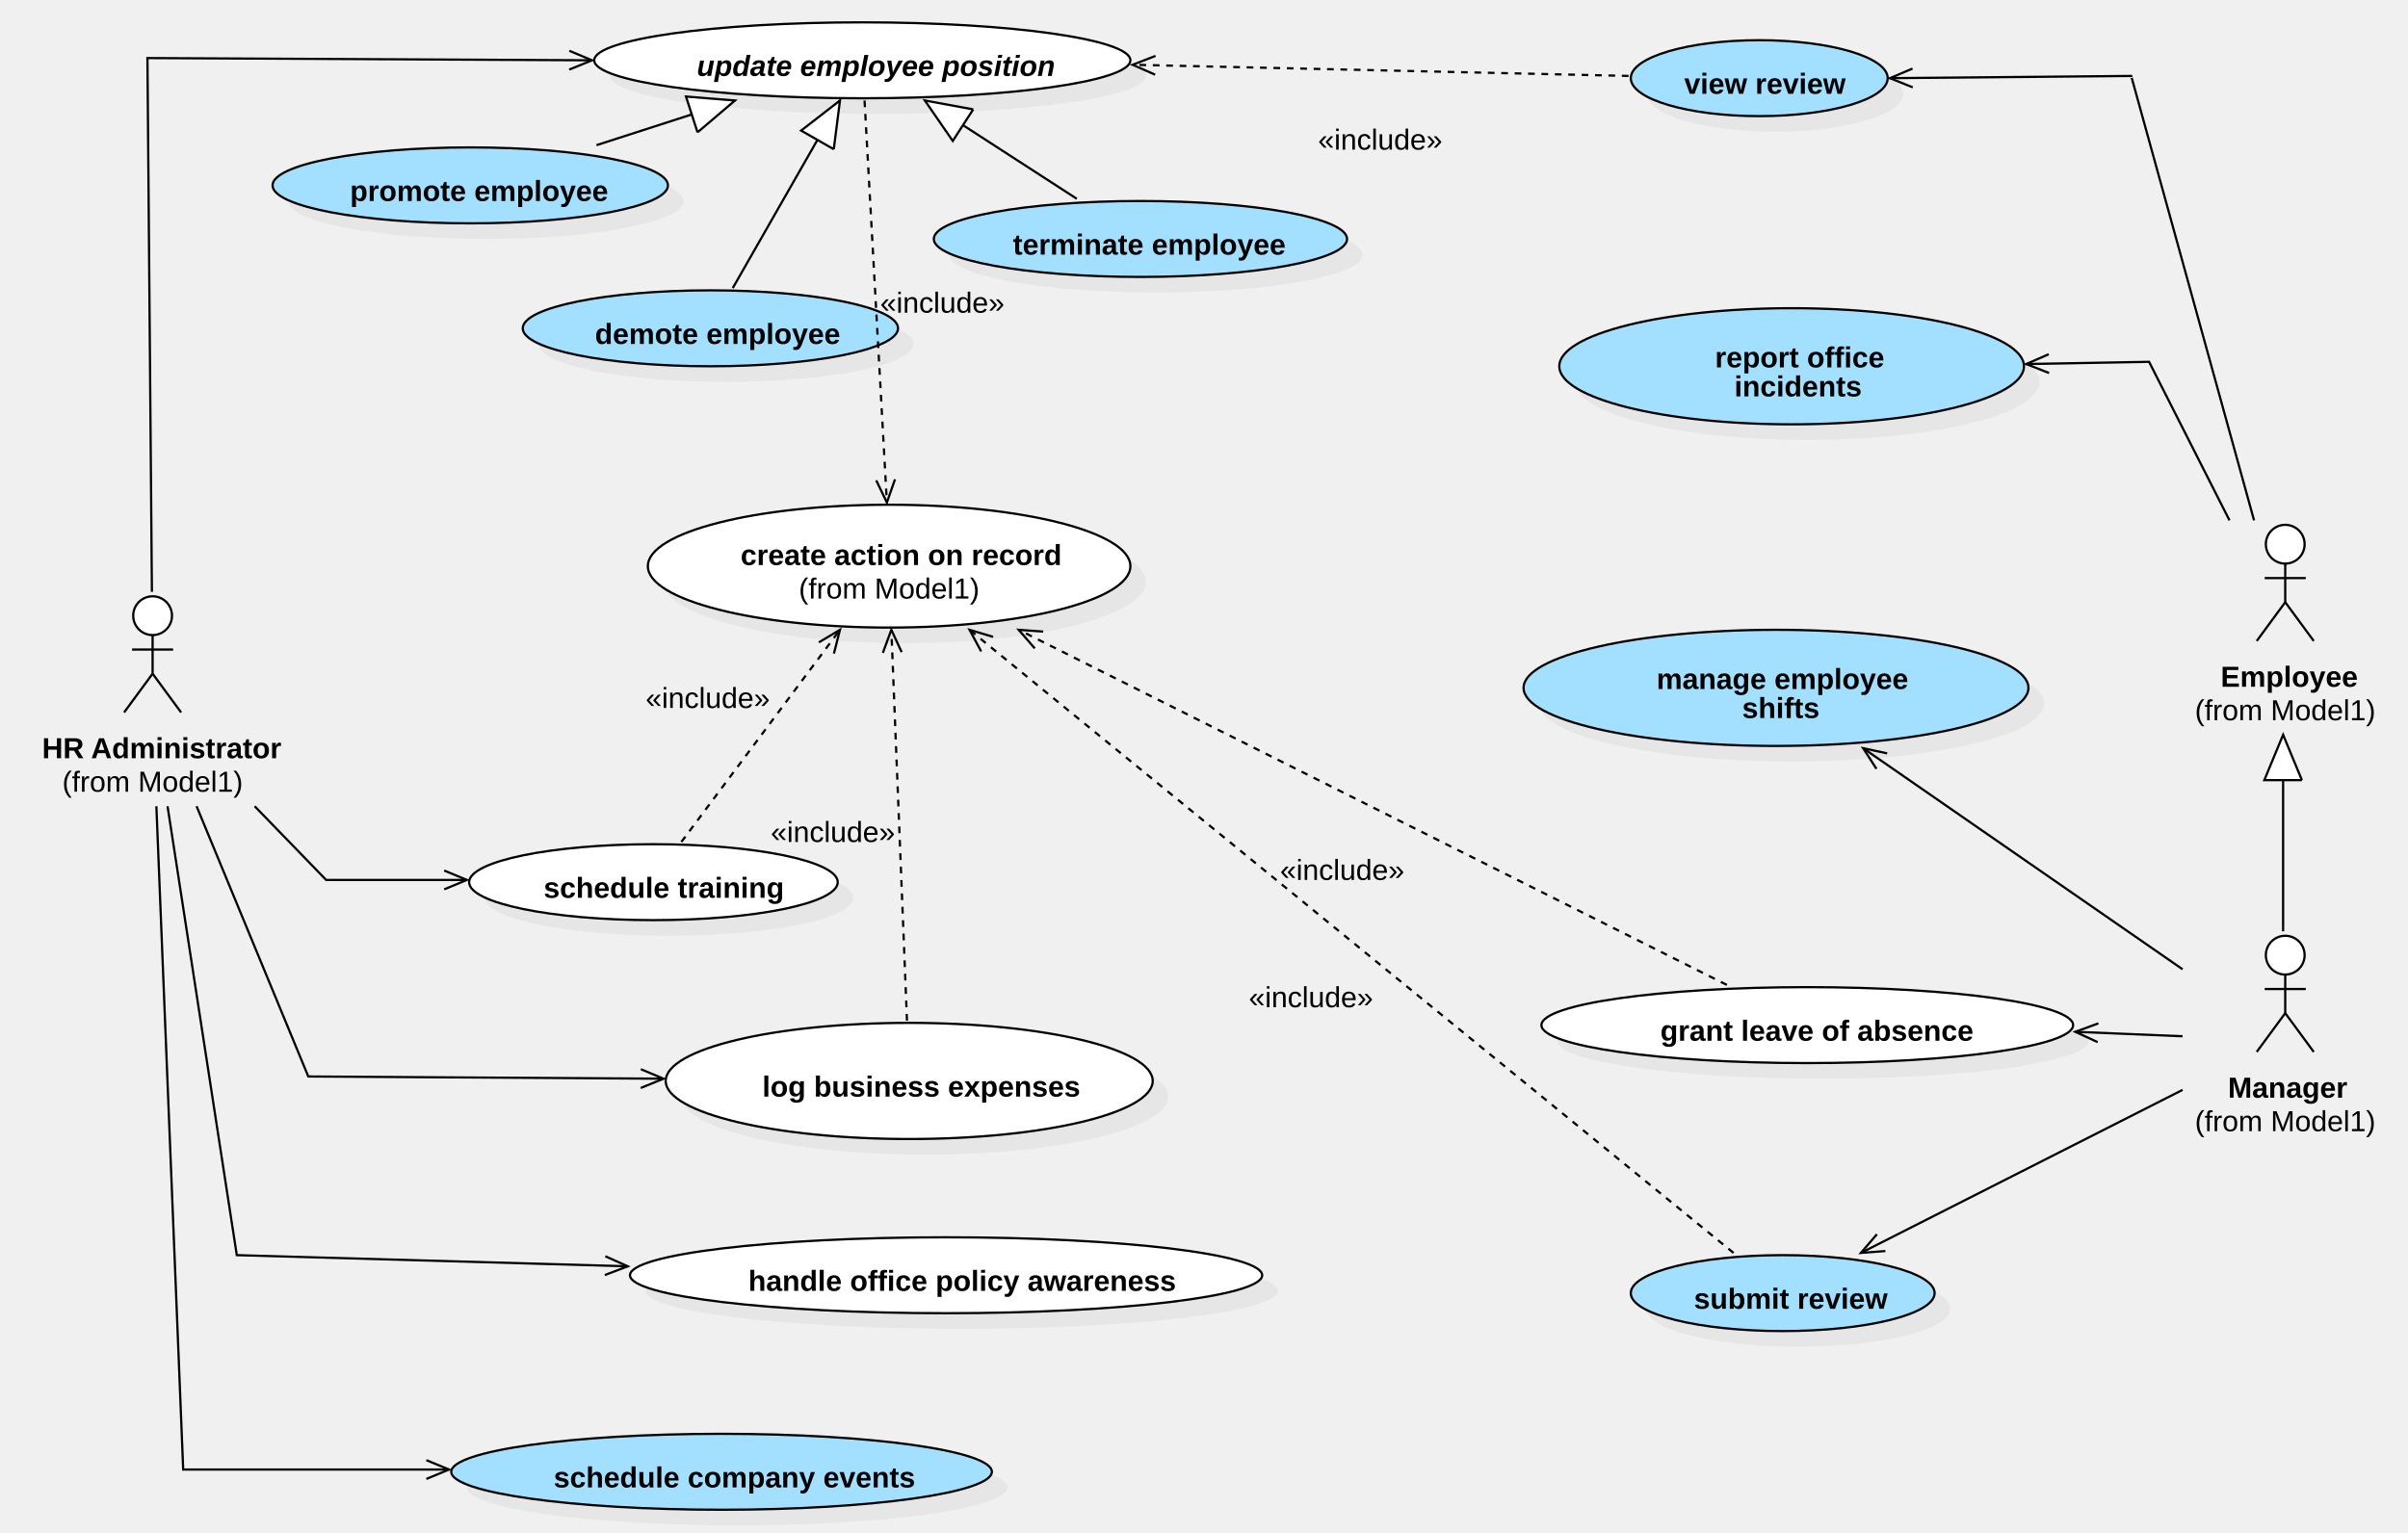
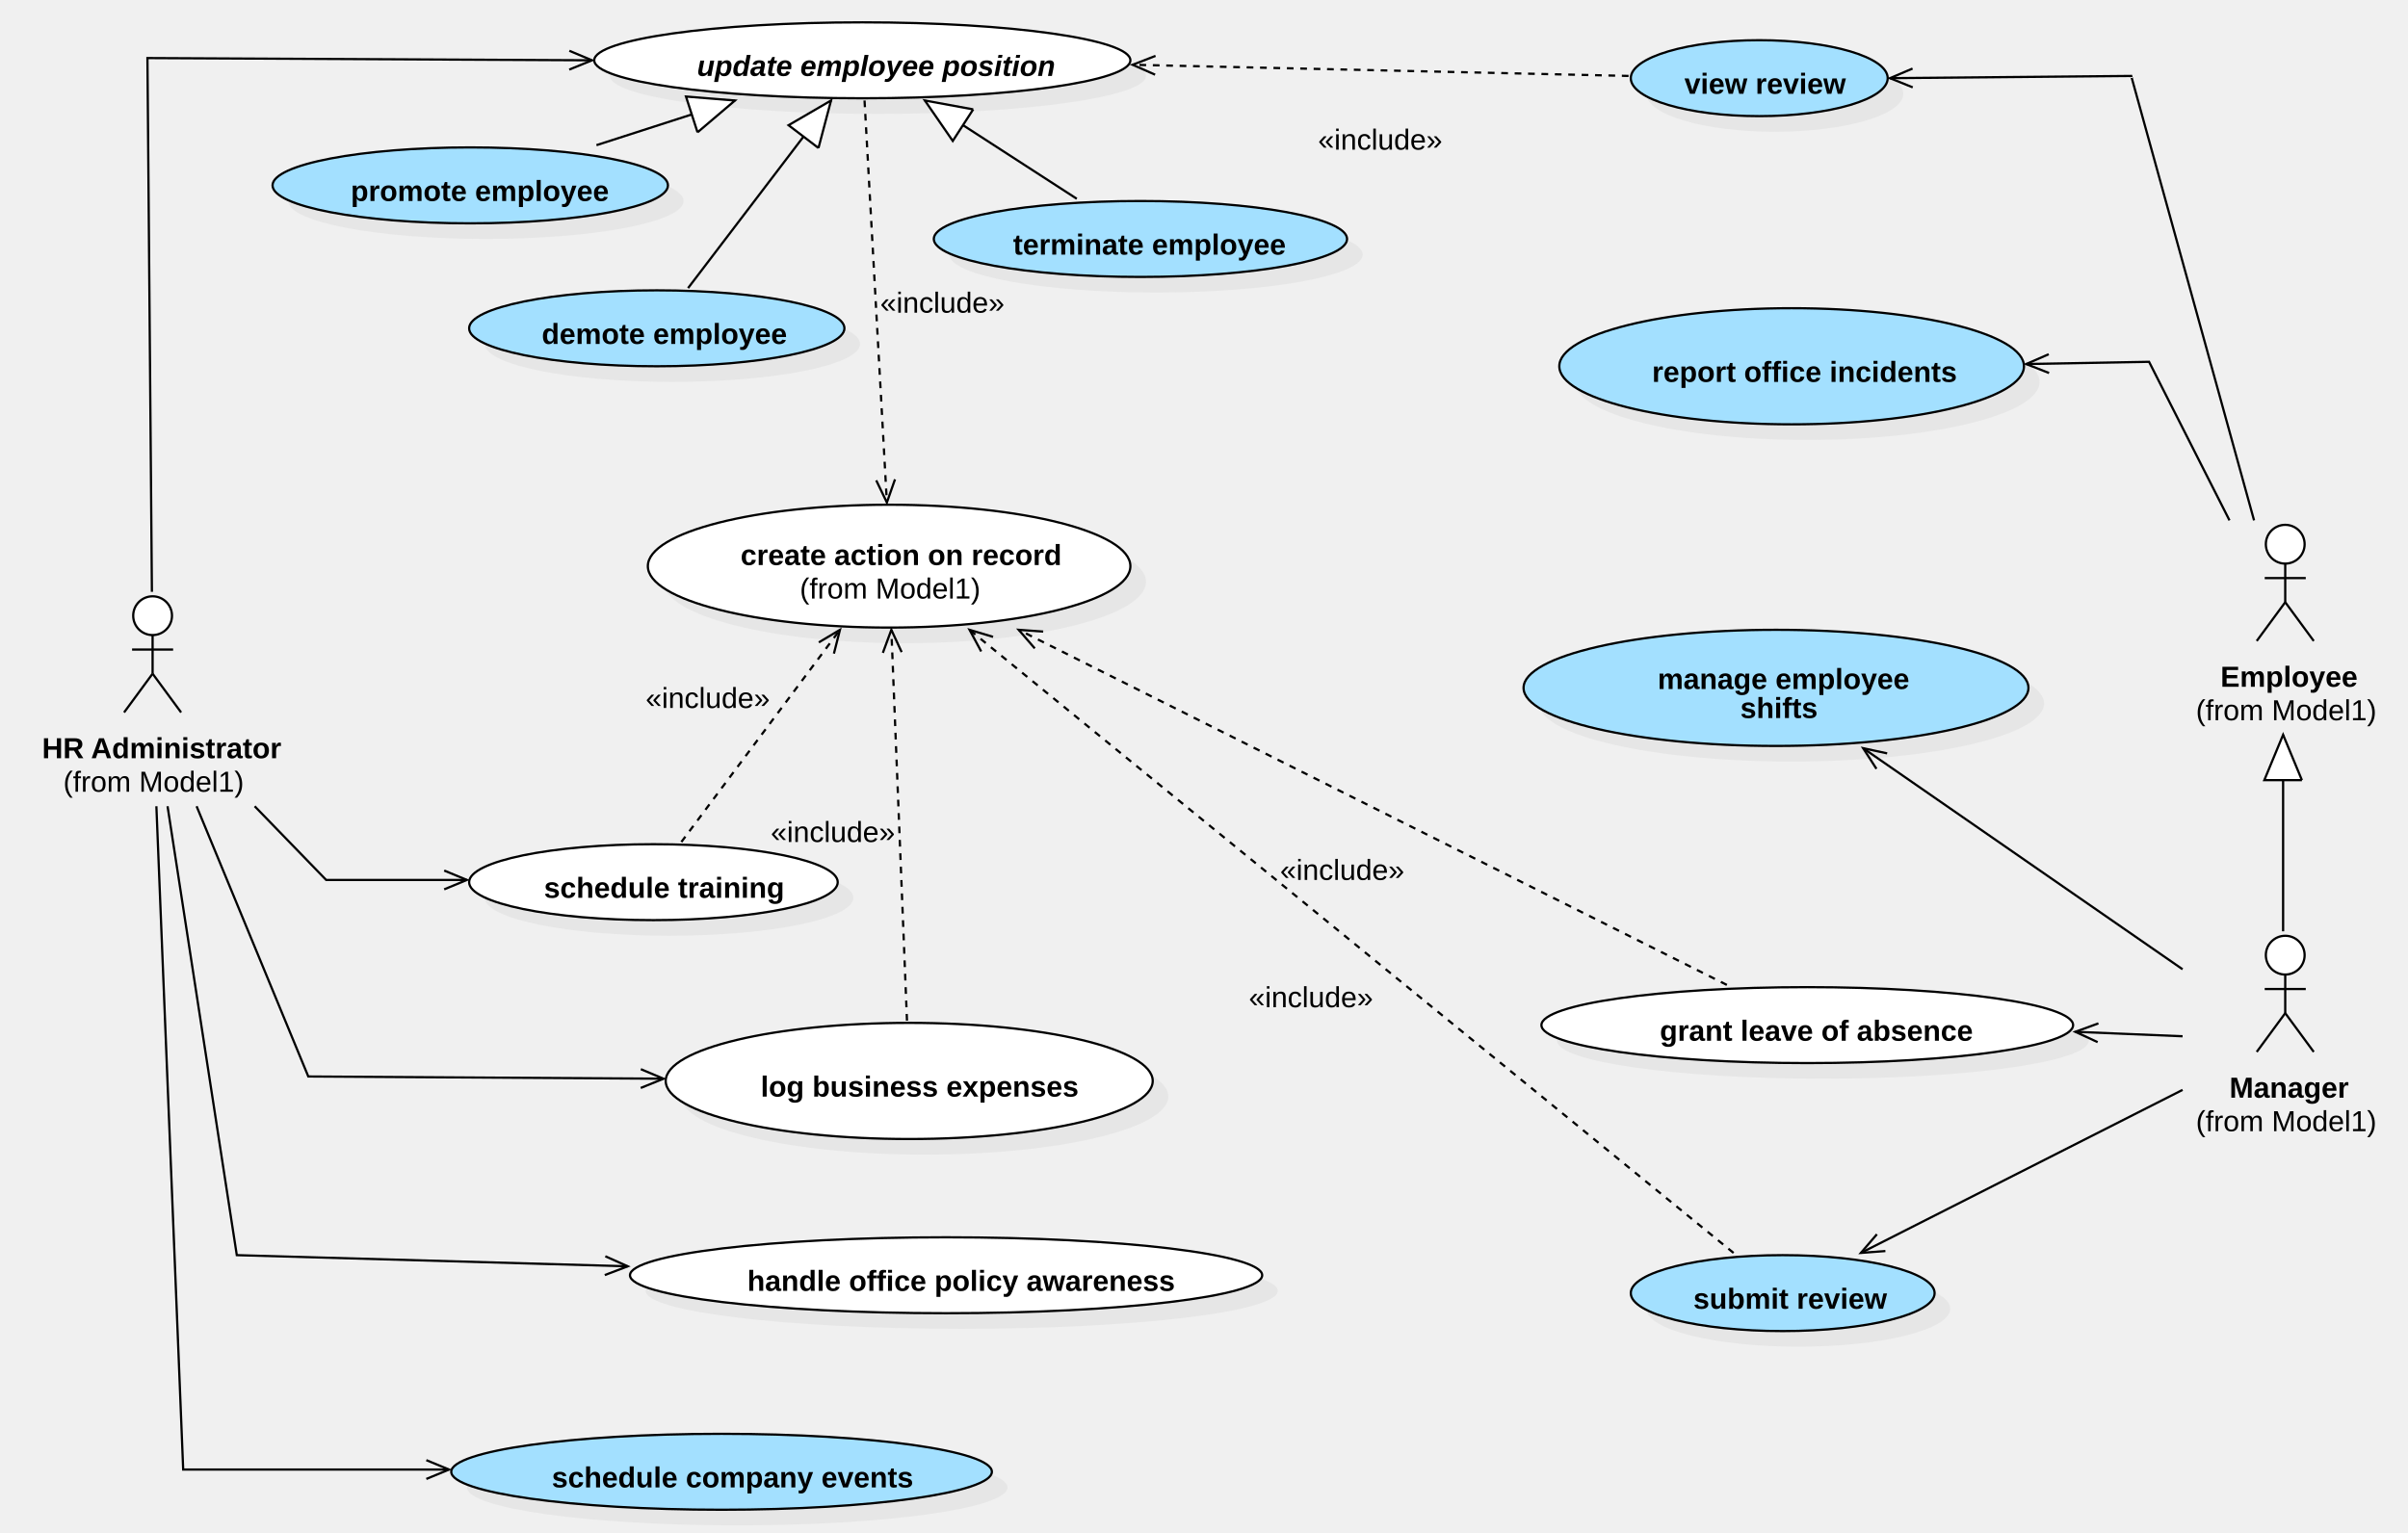
<svg xmlns="http://www.w3.org/2000/svg" version="1.1" width="1077.907" height="686">
  <defs />
  <g>
    <g transform="translate(-70,-54) scale(1,1)">
      <path fill="#ffffff" stroke="none" d="M 129.63 329.68 C 129.63 324.886 133.516 321 138.309 321 C 143.103 321 146.988 324.886 146.988 329.68 C 146.988 334.474 143.103 338.36 138.309 338.36 C 133.516 338.36 129.63 334.474 129.63 329.68 Z" />
    </g>
    <g transform="translate(-70,-54) scale(1,1)">
      <path fill="none" stroke="#000000" d="M 129.63 329.68 C 129.63 324.886 133.516 321 138.309 321 C 143.103 321 146.988 324.886 146.988 329.68 C 146.988 334.474 143.103 338.36 138.309 338.36 C 133.516 338.36 129.63 334.474 129.63 329.68 Z" stroke-miterlimit="10" />
    </g>
    <g transform="translate(-70,-54) scale(1,1)">
      <path fill="none" stroke="#000000" d="M 138.309 338.36 L 138.309 355.64" stroke-miterlimit="10" />
    </g>
    <g transform="translate(-70,-54) scale(1,1)">
      <path fill="none" stroke="#000000" d="M 129.119 344.84 L 147.499 344.84" stroke-miterlimit="10" />
    </g>
    <g transform="translate(-70,-54) scale(1,1)">
      <path fill="none" stroke="#000000" d="M 138.309 355.64 L 125.545 373" stroke-miterlimit="10" />
    </g>
    <g transform="translate(-70,-54) scale(1,1)">
      <path fill="none" stroke="#000000" d="M 138.309 355.64 L 151.073 373" stroke-miterlimit="10" />
    </g>
    <g transform="translate(-70,-54) scale(1,1)">
      <g>
        <path fill="none" stroke="none" />
-         <text fill="#000000" stroke="none" font-family="Arial" font-size="13px" font-style="normal" font-weight="bold" text-decoration="none" x="88.826" y="393.5">HR Administrator</text>
-       </g>
-     </g>
-     <g transform="translate(-70,-54) scale(1,1)">
-       <g>
-         <path fill="none" stroke="none" />
-         <text fill="#000000" stroke="none" font-family="Arial" font-size="13px" font-style="normal" font-weight="normal" text-decoration="none" x="97.855" y="408.5">(from Model1)</text>
+         <text fill="#000000" stroke="none" font-family="Arial" font-size="13px" font-style="normal" font-weight="bold" text-decoration="none" x="88.809" y="393.5">HR Administrator</text>
+       </g>
+     </g>
+     <g transform="translate(-70,-54) scale(1,1)">
+       <g>
+         <path fill="none" stroke="none" />
+         <text fill="#000000" stroke="none" font-family="Arial" font-size="13px" font-style="normal" font-weight="normal" text-decoration="none" x="98.309" y="408.5">(from Model1)</text>
      </g>
    </g>
    <g transform="translate(-70,-54) scale(1,1)">
      <path fill="#C0C0C0" stroke="none" d="M 199 144 C 199 134.611 238.623 127 287.5 127 C 336.377 127 376 134.611 376 144 C 376 153.389 336.377 161 287.5 161 C 238.623 161 199 153.389 199 144 Z" opacity="0.2" />
    </g>
    <g transform="translate(-70,-54) scale(1,1)">
      <path fill="#a3e0ff" stroke="none" d="M 192 137 C 192 127.611 231.623 120 280.5 120 C 329.377 120 369 127.611 369 137 C 369 146.389 329.377 154 280.5 154 C 231.623 154 192 146.389 192 137 Z" />
    </g>
    <g transform="translate(-70,-54) scale(1,1)">
      <path fill="none" stroke="#000000" d="M 192 137 C 192 127.611 231.623 120 280.5 120 C 329.377 120 369 127.611 369 137 C 369 146.389 329.377 154 280.5 154 C 231.623 154 192 146.389 192 137 Z" stroke-miterlimit="10" />
    </g>
    <g transform="translate(-70,-54) scale(1,1)">
      <g>
        <path fill="none" stroke="none" />
-         <text fill="#000000" stroke="none" font-family="Arial" font-size="13px" font-style="normal" font-weight="bold" text-decoration="none" x="226.666" y="144">promote employee</text>
+         <text fill="#000000" stroke="none" font-family="Arial" font-size="13px" font-style="normal" font-weight="bold" text-decoration="none" x="227" y="144">promote employee</text>
      </g>
    </g>
    <g transform="translate(-70,-54) scale(1,1)">
      <path fill="#C0C0C0" stroke="none" d="M 343 88 C 343 78.611 396.726 71 463 71 C 529.274 71 583 78.611 583 88 C 583 97.389 529.274 105 463 105 C 396.726 105 343 97.389 343 88 Z" opacity="0.2" />
    </g>
    <g transform="translate(-70,-54) scale(1,1)">
      <path fill="#ffffff" stroke="none" d="M 336 81 C 336 71.611 389.726 64 456 64 C 522.274 64 576 71.611 576 81 C 576 90.389 522.274 98 456 98 C 389.726 98 336 90.389 336 81 Z" />
    </g>
    <g transform="translate(-70,-54) scale(1,1)">
      <path fill="none" stroke="#000000" d="M 336 81 C 336 71.611 389.726 64 456 64 C 522.274 64 576 71.611 576 81 C 576 90.389 522.274 98 456 98 C 389.726 98 336 90.389 336 81 Z" stroke-miterlimit="10" />
    </g>
    <g transform="translate(-70,-54) scale(1,1)">
      <g>
        <path fill="none" stroke="none" />
-         <text fill="#000000" stroke="none" font-family="Arial" font-size="13px" font-style="italic" font-weight="bold" text-decoration="none" x="381.92" y="88">update employee position</text>
+         <text fill="#000000" stroke="none" font-family="Arial" font-size="13px" font-style="italic" font-weight="bold" text-decoration="none" x="382" y="88">update employee position</text>
      </g>
    </g>
    <g transform="translate(-70,-54) scale(1,1)">
      <path fill="#C0C0C0" stroke="none" d="M 767 520 C 767 510.611 820.278 503 886 503 C 951.722 503 1005 510.611 1005 520 C 1005 529.389 951.722 537 886 537 C 820.278 537 767 529.389 767 520 Z" opacity="0.2" />
    </g>
    <g transform="translate(-70,-54) scale(1,1)">
      <path fill="#ffffff" stroke="none" d="M 760 513 C 760 503.611 813.278 496 879 496 C 944.722 496 998 503.611 998 513 C 998 522.389 944.722 530 879 530 C 813.278 530 760 522.389 760 513 Z" />
    </g>
    <g transform="translate(-70,-54) scale(1,1)">
      <path fill="none" stroke="#000000" d="M 760 513 C 760 503.611 813.278 496 879 496 C 944.722 496 998 503.611 998 513 C 998 522.389 944.722 530 879 530 C 813.278 530 760 522.389 760 513 Z" stroke-miterlimit="10" />
    </g>
    <g transform="translate(-70,-54) scale(1,1)">
      <g>
        <path fill="none" stroke="none" />
-         <text fill="#000000" stroke="none" font-family="Arial" font-size="13px" font-style="normal" font-weight="bold" text-decoration="none" x="813.232" y="520">grant leave of absence</text>
+         <text fill="#000000" stroke="none" font-family="Arial" font-size="13px" font-style="normal" font-weight="bold" text-decoration="none" x="813" y="520">grant leave of absence</text>
      </g>
    </g>
    <g transform="translate(-70,-54) scale(1,1)">
      <path fill="#C0C0C0" stroke="none" d="M 375 545 C 375 530.641 423.801 519 484 519 C 544.199 519 593 530.641 593 545 C 593 559.359 544.199 571 484 571 C 423.801 571 375 559.359 375 545 Z" opacity="0.2" />
    </g>
    <g transform="translate(-70,-54) scale(1,1)">
      <path fill="#ffffff" stroke="none" d="M 368 538 C 368 523.641 416.801 512 477 512 C 537.199 512 586 523.641 586 538 C 586 552.359 537.199 564 477 564 C 416.801 564 368 552.359 368 538 Z" />
    </g>
    <g transform="translate(-70,-54) scale(1,1)">
      <path fill="none" stroke="#000000" d="M 368 538 C 368 523.641 416.801 512 477 512 C 537.199 512 586 523.641 586 538 C 586 552.359 537.199 564 477 564 C 416.801 564 368 552.359 368 538 Z" stroke-miterlimit="10" />
    </g>
    <g transform="translate(-70,-54) scale(1,1)">
      <g>
        <path fill="none" stroke="none" />
-         <text fill="#000000" stroke="none" font-family="Arial" font-size="13px" font-style="normal" font-weight="bold" text-decoration="none" x="411.235" y="545">log business expenses</text>
+         <text fill="#000000" stroke="none" font-family="Arial" font-size="13px" font-style="normal" font-weight="bold" text-decoration="none" x="410.5" y="545">log business expenses</text>
      </g>
    </g>
    <g transform="translate(-70,-54) scale(1,1)">
      <path fill="#C0C0C0" stroke="none" d="M 775 225 C 775 210.641 821.562 199 879 199 C 936.438 199 983 210.641 983 225 C 983 239.359 936.438 251 879 251 C 821.562 251 775 239.359 775 225 Z" opacity="0.2" />
    </g>
    <g transform="translate(-70,-54) scale(1,1)">
      <path fill="#a3e0ff" stroke="none" d="M 768 218 C 768 203.641 814.562 192 872 192 C 929.438 192 976 203.641 976 218 C 976 232.359 929.438 244 872 244 C 814.562 244 768 232.359 768 218 Z" />
    </g>
    <g transform="translate(-70,-54) scale(1,1)">
      <path fill="none" stroke="#000000" d="M 768 218 C 768 203.641 814.562 192 872 192 C 929.438 192 976 203.641 976 218 C 976 232.359 929.438 244 872 244 C 814.562 244 768 232.359 768 218 Z" stroke-miterlimit="10" />
    </g>
    <g transform="translate(-70,-54) scale(1,1)">
      <g>
        <path fill="none" stroke="none" />
-         <text fill="#000000" stroke="none" font-family="Arial" font-size="13px" font-style="normal" font-weight="bold" text-decoration="none" x="837.678" y="218.5">report office</text>
-         <text fill="#000000" stroke="none" font-family="Arial" font-size="13px" font-style="normal" font-weight="bold" text-decoration="none" x="846.346" y="231.5">incidents</text>
+         <text fill="#000000" stroke="none" font-family="Arial" font-size="13px" font-style="normal" font-weight="bold" text-decoration="none" x="809.5" y="225">report office incidents</text>
      </g>
    </g>
    <g transform="translate(-70,-54) scale(1,1)">
      <path fill="#ffffff" stroke="none" d="M 1084.274 297.68 C 1084.274 292.886 1088.16 289 1092.954 289 C 1097.747 289 1101.633 292.886 1101.633 297.68 C 1101.633 302.474 1097.747 306.36 1092.954 306.36 C 1088.16 306.36 1084.274 302.474 1084.274 297.68 Z" />
    </g>
    <g transform="translate(-70,-54) scale(1,1)">
      <path fill="none" stroke="#000000" d="M 1084.274 297.68 C 1084.274 292.886 1088.16 289 1092.954 289 C 1097.747 289 1101.633 292.886 1101.633 297.68 C 1101.633 302.474 1097.747 306.36 1092.954 306.36 C 1088.16 306.36 1084.274 302.474 1084.274 297.68 Z" stroke-miterlimit="10" />
    </g>
    <g transform="translate(-70,-54) scale(1,1)">
      <path fill="none" stroke="#000000" d="M 1092.954 306.36 L 1092.954 323.64" stroke-miterlimit="10" />
    </g>
    <g transform="translate(-70,-54) scale(1,1)">
      <path fill="none" stroke="#000000" d="M 1083.764 312.84 L 1102.143 312.84" stroke-miterlimit="10" />
    </g>
    <g transform="translate(-70,-54) scale(1,1)">
      <path fill="none" stroke="#000000" d="M 1092.954 323.64 L 1080.19 341" stroke-miterlimit="10" />
    </g>
    <g transform="translate(-70,-54) scale(1,1)">
      <path fill="none" stroke="#000000" d="M 1092.954 323.64 L 1105.717 341" stroke-miterlimit="10" />
    </g>
    <g transform="translate(-70,-54) scale(1,1)">
      <g>
        <path fill="none" stroke="none" />
-         <text fill="#000000" stroke="none" font-family="Arial" font-size="13px" font-style="normal" font-weight="bold" text-decoration="none" x="1064.05" y="361.5">Employee</text>
-       </g>
-     </g>
-     <g transform="translate(-70,-54) scale(1,1)">
-       <g>
-         <path fill="none" stroke="none" />
-         <text fill="#000000" stroke="none" font-family="Arial" font-size="13px" font-style="normal" font-weight="normal" text-decoration="none" x="1052.5" y="376.5">(from Model1)</text>
+         <text fill="#000000" stroke="none" font-family="Arial" font-size="13px" font-style="normal" font-weight="bold" text-decoration="none" x="1063.954" y="361.5">Employee</text>
+       </g>
+     </g>
+     <g transform="translate(-70,-54) scale(1,1)">
+       <g>
+         <path fill="none" stroke="none" />
+         <text fill="#000000" stroke="none" font-family="Arial" font-size="13px" font-style="normal" font-weight="normal" text-decoration="none" x="1052.954" y="376.5">(from Model1)</text>
      </g>
    </g>
    <g transform="translate(-70,-54) scale(1,1)">
      <path fill="none" stroke="#000000" d="M 138 319 L 136 80 L 335 81" stroke-miterlimit="10" />
    </g>
    <g transform="translate(-70,-54) scale(1,1)">
      <path fill="none" stroke="#000000" d="M 324.816 85.158 L 335 81 L 324.859 76.739" stroke-miterlimit="10" />
    </g>
    <g transform="translate(-70,-54) scale(1,1)">
      <path fill="none" stroke="#000000" d="M 1068 287 L 1032 216 L 977 217" stroke-miterlimit="10" />
    </g>
    <g transform="translate(-70,-54) scale(1,1)">
      <path fill="none" stroke="#000000" d="M 987.084 212.606 L 977 217 L 987.238 221.024" stroke-miterlimit="10" />
    </g>
    <g transform="translate(-70,-54) scale(1,1)">
      <path fill="none" stroke="#000000" d="M 158 415 L 208 536 L 367 537" stroke-miterlimit="10" />
    </g>
    <g transform="translate(-70,-54) scale(1,1)">
      <path fill="none" stroke="#000000" d="M 356.811 541.146 L 367 537 L 356.864 532.727" stroke-miterlimit="10" />
    </g>
    <g transform="translate(-70,-54) scale(1,1)">
      <path fill="none" stroke="#000000" d="M 140 415 L 152 712 L 271 712" stroke-miterlimit="10" />
    </g>
    <g transform="translate(-70,-54) scale(1,1)">
      <path fill="none" stroke="#000000" d="M 260.837 716.21 L 271 712 L 260.837 707.79" stroke-miterlimit="10" />
    </g>
    <g transform="translate(-70,-54) scale(1,1)">
      <path fill="#C0C0C0" stroke="none" d="M 287 456 C 287 446.611 323.937 439 369.5 439 C 415.063 439 452 446.611 452 456 C 452 465.389 415.063 473 369.5 473 C 323.937 473 287 465.389 287 456 Z" opacity="0.2" />
    </g>
    <g transform="translate(-70,-54) scale(1,1)">
      <path fill="#ffffff" stroke="none" d="M 280 449 C 280 439.611 316.937 432 362.5 432 C 408.063 432 445 439.611 445 449 C 445 458.389 408.063 466 362.5 466 C 316.937 466 280 458.389 280 449 Z" />
    </g>
    <g transform="translate(-70,-54) scale(1,1)">
      <path fill="none" stroke="#000000" d="M 280 449 C 280 439.611 316.937 432 362.5 432 C 408.063 432 445 439.611 445 449 C 445 458.389 408.063 466 362.5 466 C 316.937 466 280 458.389 280 449 Z" stroke-miterlimit="10" />
    </g>
    <g transform="translate(-70,-54) scale(1,1)">
      <g>
        <path fill="none" stroke="none" />
-         <text fill="#000000" stroke="none" font-family="Arial" font-size="13px" font-style="normal" font-weight="bold" text-decoration="none" x="313.356" y="456">schedule training</text>
+         <text fill="#000000" stroke="none" font-family="Arial" font-size="13px" font-style="normal" font-weight="bold" text-decoration="none" x="313.5" y="456">schedule training</text>
      </g>
    </g>
    <g transform="translate(-70,-54) scale(1,1)">
      <path fill="#C0C0C0" stroke="none" d="M 359 632 C 359 622.611 422.352 615 500.5 615 C 578.648 615 642 622.611 642 632 C 642 641.389 578.648 649 500.5 649 C 422.352 649 359 641.389 359 632 Z" opacity="0.2" />
    </g>
    <g transform="translate(-70,-54) scale(1,1)">
      <path fill="#ffffff" stroke="none" d="M 352 625 C 352 615.611 415.352 608 493.5 608 C 571.648 608 635 615.611 635 625 C 635 634.389 571.648 642 493.5 642 C 415.352 642 352 634.389 352 625 Z" />
    </g>
    <g transform="translate(-70,-54) scale(1,1)">
      <path fill="none" stroke="#000000" d="M 352 625 C 352 615.611 415.352 608 493.5 608 C 571.648 608 635 615.611 635 625 C 635 634.389 571.648 642 493.5 642 C 415.352 642 352 634.389 352 625 Z" stroke-miterlimit="10" />
    </g>
    <g transform="translate(-70,-54) scale(1,1)">
      <g>
        <path fill="none" stroke="none" />
-         <text fill="#000000" stroke="none" font-family="Arial" font-size="13px" font-style="normal" font-weight="bold" text-decoration="none" x="404.976" y="632">handle office policy awareness</text>
+         <text fill="#000000" stroke="none" font-family="Arial" font-size="13px" font-style="normal" font-weight="bold" text-decoration="none" x="404.5" y="632">handle office policy awareness</text>
      </g>
    </g>
    <g transform="translate(-70,-54) scale(1,1)">
      <path fill="none" stroke="#000000" d="M 184 415 L 216 448 L 279 448" stroke-miterlimit="10" />
    </g>
    <g transform="translate(-70,-54) scale(1,1)">
      <path fill="none" stroke="#000000" d="M 268.837 452.21 L 279 448 L 268.837 443.79" stroke-miterlimit="10" />
    </g>
    <g transform="translate(-70,-54) scale(1,1)">
      <path fill="none" stroke="#000000" d="M 145 415 L 176 616 L 351 621" stroke-miterlimit="10" />
    </g>
    <g transform="translate(-70,-54) scale(1,1)">
      <path fill="none" stroke="#000000" d="M 340.721 624.918 L 351 621 L 340.962 616.502" stroke-miterlimit="10" />
    </g>
    <g transform="translate(-70,-54) scale(1,1)">
      <path fill="#ffffff" stroke="none" d="M 1084.274 481.68 C 1084.274 476.886 1088.16 473 1092.954 473 C 1097.747 473 1101.633 476.886 1101.633 481.68 C 1101.633 486.474 1097.747 490.36 1092.954 490.36 C 1088.16 490.36 1084.274 486.474 1084.274 481.68 Z" />
    </g>
    <g transform="translate(-70,-54) scale(1,1)">
      <path fill="none" stroke="#000000" d="M 1084.274 481.68 C 1084.274 476.886 1088.16 473 1092.954 473 C 1097.747 473 1101.633 476.886 1101.633 481.68 C 1101.633 486.474 1097.747 490.36 1092.954 490.36 C 1088.16 490.36 1084.274 486.474 1084.274 481.68 Z" stroke-miterlimit="10" />
    </g>
    <g transform="translate(-70,-54) scale(1,1)">
      <path fill="none" stroke="#000000" d="M 1092.954 490.36 L 1092.954 507.64" stroke-miterlimit="10" />
    </g>
    <g transform="translate(-70,-54) scale(1,1)">
      <path fill="none" stroke="#000000" d="M 1083.764 496.84 L 1102.143 496.84" stroke-miterlimit="10" />
    </g>
    <g transform="translate(-70,-54) scale(1,1)">
      <path fill="none" stroke="#000000" d="M 1092.954 507.64 L 1080.19 525" stroke-miterlimit="10" />
    </g>
    <g transform="translate(-70,-54) scale(1,1)">
      <path fill="none" stroke="#000000" d="M 1092.954 507.64 L 1105.717 525" stroke-miterlimit="10" />
    </g>
    <g transform="translate(-70,-54) scale(1,1)">
      <g>
        <path fill="none" stroke="none" />
-         <text fill="#000000" stroke="none" font-family="Arial" font-size="13px" font-style="normal" font-weight="bold" text-decoration="none" x="1067.3" y="545.5">Manager</text>
-       </g>
-     </g>
-     <g transform="translate(-70,-54) scale(1,1)">
-       <g>
-         <path fill="none" stroke="none" />
-         <text fill="#000000" stroke="none" font-family="Arial" font-size="13px" font-style="normal" font-weight="normal" text-decoration="none" x="1052.5" y="560.5">(from Model1)</text>
+         <text fill="#000000" stroke="none" font-family="Arial" font-size="13px" font-style="normal" font-weight="bold" text-decoration="none" x="1067.954" y="545.5">Manager</text>
+       </g>
+     </g>
+     <g transform="translate(-70,-54) scale(1,1)">
+       <g>
+         <path fill="none" stroke="none" />
+         <text fill="#000000" stroke="none" font-family="Arial" font-size="13px" font-style="normal" font-weight="normal" text-decoration="none" x="1052.954" y="560.5">(from Model1)</text>
      </g>
    </g>
    <g transform="translate(-70,-54) scale(1,1)">
      <path fill="#C0C0C0" stroke="none" d="M 807 640 C 807 630.611 837.445 623 875 623 C 912.555 623 943 630.611 943 640 C 943 649.389 912.555 657 875 657 C 837.445 657 807 649.389 807 640 Z" opacity="0.2" />
    </g>
    <g transform="translate(-70,-54) scale(1,1)">
      <path fill="#a3e0ff" stroke="none" d="M 800 633 C 800 623.611 830.445 616 868 616 C 905.555 616 936 623.611 936 633 C 936 642.389 905.555 650 868 650 C 830.445 650 800 642.389 800 633 Z" />
    </g>
    <g transform="translate(-70,-54) scale(1,1)">
      <path fill="none" stroke="#000000" d="M 800 633 C 800 623.611 830.445 616 868 616 C 905.555 616 936 623.611 936 633 C 936 642.389 905.555 650 868 650 C 830.445 650 800 642.389 800 633 Z" stroke-miterlimit="10" />
    </g>
    <g transform="translate(-70,-54) scale(1,1)">
      <g>
        <path fill="none" stroke="none" />
-         <text fill="#000000" stroke="none" font-family="Arial" font-size="13px" font-style="normal" font-weight="bold" text-decoration="none" x="828.267" y="640">submit review</text>
+         <text fill="#000000" stroke="none" font-family="Arial" font-size="13px" font-style="normal" font-weight="bold" text-decoration="none" x="828" y="640">submit review</text>
      </g>
    </g>
    <g transform="translate(-70,-54) scale(1,1)">
      <path fill="#C0C0C0" stroke="none" d="M 807 96 C 807 86.611 832.744 79 864.5 79 C 896.256 79 922 86.611 922 96 C 922 105.389 896.256 113 864.5 113 C 832.744 113 807 105.389 807 96 Z" opacity="0.2" />
    </g>
    <g transform="translate(-70,-54) scale(1,1)">
      <path fill="#a3e0ff" stroke="none" d="M 800 89 C 800 79.611 825.744 72 857.5 72 C 889.256 72 915 79.611 915 89 C 915 98.389 889.256 106 857.5 106 C 825.744 106 800 98.389 800 89 Z" />
    </g>
    <g transform="translate(-70,-54) scale(1,1)">
      <path fill="none" stroke="#000000" d="M 800 89 C 800 79.611 825.744 72 857.5 72 C 889.256 72 915 79.611 915 89 C 915 98.389 889.256 106 857.5 106 C 825.744 106 800 98.389 800 89 Z" stroke-miterlimit="10" />
    </g>
    <g transform="translate(-70,-54) scale(1,1)">
      <g>
        <path fill="none" stroke="none" />
-         <text fill="#000000" stroke="none" font-family="Arial" font-size="13px" font-style="normal" font-weight="bold" text-decoration="none" x="823.908" y="96">view review</text>
+         <text fill="#000000" stroke="none" font-family="Arial" font-size="13px" font-style="normal" font-weight="bold" text-decoration="none" x="824" y="96">view review</text>
      </g>
    </g>
    <g transform="translate(-70,-54) scale(1,1)">
      <path fill="none" stroke="#000000" d="M 1092 471 L 1092 383" stroke-miterlimit="10" />
    </g>
    <g transform="translate(-70,-54) scale(1,1)">
      <path fill="#FFFFFF" stroke="none" d="M 1100.419 403.325 L 1092 383 L 1083.581 403.325" />
    </g>
    <g transform="translate(-70,-54) scale(1,1)">
      <path fill="none" stroke="#000000" d="M 1100.419 403.325 L 1092 383 L 1083.581 403.325 L 1100.419 403.325" stroke-miterlimit="10" />
    </g>
    <g transform="translate(-70,-54) scale(1,1)">
      <path fill="none" stroke="#000000" d="M 1079 287 L 1024 88 L 916 89" stroke-miterlimit="10" />
    </g>
    <g transform="translate(-70,-54) scale(1,1)">
      <path fill="none" stroke="#000000" d="M 926.123 84.697 L 916 89 L 926.201 93.115" stroke-miterlimit="10" />
    </g>
    <g transform="translate(-70,-54) scale(1,1)">
      <path fill="none" stroke="#000000" d="M 1047 542 L 903 615" stroke-miterlimit="10" />
    </g>
    <g transform="translate(-70,-54) scale(1,1)">
      <path fill="none" stroke="#000000" d="M 910.161 606.65 L 903 615 L 913.968 614.159" stroke-miterlimit="10" />
    </g>
    <g transform="translate(-70,-54) scale(1,1)">
      <path fill="#C0C0C0" stroke="none" d="M 279 720 C 279 710.611 333.174 703 400 703 C 466.826 703 521 710.611 521 720 C 521 729.389 466.826 737 400 737 C 333.174 737 279 729.389 279 720 Z" opacity="0.2" />
    </g>
    <g transform="translate(-70,-54) scale(1,1)">
      <path fill="#a3e0ff" stroke="none" d="M 272 713 C 272 703.611 326.174 696 393 696 C 459.826 696 514 703.611 514 713 C 514 722.389 459.826 730 393 730 C 326.174 730 272 722.389 272 713 Z" />
    </g>
    <g transform="translate(-70,-54) scale(1,1)">
      <path fill="none" stroke="#000000" d="M 272 713 C 272 703.611 326.174 696 393 696 C 459.826 696 514 703.611 514 713 C 514 722.389 459.826 730 393 730 C 326.174 730 272 722.389 272 713 Z" stroke-miterlimit="10" />
    </g>
    <g transform="translate(-70,-54) scale(1,1)">
      <g>
        <path fill="none" stroke="none" />
-         <text fill="#000000" stroke="none" font-family="Arial" font-size="13px" font-style="normal" font-weight="bold" text-decoration="none" x="317.844" y="720">schedule company events</text>
+         <text fill="#000000" stroke="none" font-family="Arial" font-size="13px" font-style="normal" font-weight="bold" text-decoration="none" x="317" y="720">schedule company events</text>
      </g>
    </g>
    <g transform="translate(-70,-54) scale(1,1)">
      <path fill="none" stroke="#000000" d="M 337 119 L 399 99" stroke-miterlimit="10" />
    </g>
    <g transform="translate(-70,-54) scale(1,1)">
      <path fill="#FFFFFF" stroke="none" d="M 382.241 113.252 L 399 99 L 377.072 97.227" />
    </g>
    <g transform="translate(-70,-54) scale(1,1)">
      <path fill="none" stroke="#000000" d="M 382.241 113.252 L 399 99 L 377.072 97.227 L 382.241 113.252" stroke-miterlimit="10" />
    </g>
    <g transform="translate(-70,-54) scale(1,1)">
      <path fill="#C0C0C0" stroke="none" d="M 495 168 C 495 158.611 536.414 151 587.5 151 C 638.586 151 680 158.611 680 168 C 680 177.389 638.586 185 587.5 185 C 536.414 185 495 177.389 495 168 Z" opacity="0.2" />
    </g>
    <g transform="translate(-70,-54) scale(1,1)">
      <path fill="#a3e0ff" stroke="none" d="M 488 161 C 488 151.611 529.414 144 580.5 144 C 631.586 144 673 151.611 673 161 C 673 170.389 631.586 178 580.5 178 C 529.414 178 488 170.389 488 161 Z" />
    </g>
    <g transform="translate(-70,-54) scale(1,1)">
      <path fill="none" stroke="#000000" d="M 488 161 C 488 151.611 529.414 144 580.5 144 C 631.586 144 673 151.611 673 161 C 673 170.389 631.586 178 580.5 178 C 529.414 178 488 170.389 488 161 Z" stroke-miterlimit="10" />
    </g>
    <g transform="translate(-70,-54) scale(1,1)">
      <g>
        <path fill="none" stroke="none" />
-         <text fill="#000000" stroke="none" font-family="Arial" font-size="13px" font-style="normal" font-weight="bold" text-decoration="none" x="523.416" y="168">terminate employee</text>
+         <text fill="#000000" stroke="none" font-family="Arial" font-size="13px" font-style="normal" font-weight="bold" text-decoration="none" x="523.5" y="168">terminate employee</text>
      </g>
    </g>
    <g transform="translate(-70,-54) scale(1,1)">
      <path fill="none" stroke="#000000" d="M 552 143 L 484 99" stroke-miterlimit="10" />
    </g>
    <g transform="translate(-70,-54) scale(1,1)">
      <path fill="#FFFFFF" stroke="none" d="M 505.638 102.973 L 484 99 L 496.491 117.11" />
    </g>
    <g transform="translate(-70,-54) scale(1,1)">
      <path fill="none" stroke="#000000" d="M 505.638 102.973 L 484 99 L 496.491 117.11 L 505.638 102.973" stroke-miterlimit="10" />
    </g>
    <g transform="translate(-70,-54) scale(1,1)">
      <path fill="none" stroke="#000000" d="M 1047 518 L 999 516" stroke-miterlimit="10" />
    </g>
    <g transform="translate(-70,-54) scale(1,1)">
      <path fill="none" stroke="#000000" d="M 1009.329 512.217 L 999 516 L 1008.979 520.629" stroke-miterlimit="10" />
    </g>
    <g transform="translate(-70,-54) scale(1,1)">
      <path fill="none" stroke="#000000" d="M 799 88 L 577 83" stroke-miterlimit="10" stroke-dasharray="3" />
    </g>
    <g transform="translate(-70,-54) scale(1,1)">
      <path fill="none" stroke="#000000" d="M 587.255 79.02 L 577 83 L 587.065 87.437" stroke-miterlimit="10" />
    </g>
    <g transform="translate(-70,-54) scale(1,1)">
      <g>
        <path fill="none" stroke="none" />
        <text fill="#000000" stroke="none" font-family="Arial" font-size="13px" font-style="normal" font-weight="normal" text-decoration="none" x="660" y="121">«include»</text>
      </g>
    </g>
    <g transform="translate(-70,-54) scale(1,1)">
-       <path fill="#C0C0C0" stroke="none" d="M 311 208 C 311 198.611 348.608 191 395 191 C 441.392 191 479 198.611 479 208 C 479 217.389 441.392 225 395 225 C 348.608 225 311 217.389 311 208 Z" opacity="0.2" />
-     </g>
-     <g transform="translate(-70,-54) scale(1,1)">
-       <path fill="#a3e0ff" stroke="none" d="M 304 201 C 304 191.611 341.608 184 388 184 C 434.392 184 472 191.611 472 201 C 472 210.389 434.392 218 388 218 C 341.608 218 304 210.389 304 201 Z" />
-     </g>
-     <g transform="translate(-70,-54) scale(1,1)">
-       <path fill="none" stroke="#000000" d="M 304 201 C 304 191.611 341.608 184 388 184 C 434.392 184 472 191.611 472 201 C 472 210.389 434.392 218 388 218 C 341.608 218 304 210.389 304 201 Z" stroke-miterlimit="10" />
-     </g>
-     <g transform="translate(-70,-54) scale(1,1)">
-       <g>
-         <path fill="none" stroke="none" />
-         <text fill="#000000" stroke="none" font-family="Arial" font-size="13px" font-style="normal" font-weight="bold" text-decoration="none" x="336.33" y="208">demote employee</text>
-       </g>
-     </g>
-     <g transform="translate(-70,-54) scale(1,1)">
-       <path fill="none" stroke="#000000" d="M 398 183 L 446 99" stroke-miterlimit="10" />
-     </g>
-     <g transform="translate(-70,-54) scale(1,1)">
-       <path fill="#FFFFFF" stroke="none" d="M 443.226 120.824 L 446 99 L 428.606 112.47" />
-     </g>
-     <g transform="translate(-70,-54) scale(1,1)">
-       <path fill="none" stroke="#000000" d="M 443.226 120.824 L 446 99 L 428.606 112.47 L 443.226 120.824" stroke-miterlimit="10" />
+       <path fill="#C0C0C0" stroke="none" d="M 287 208 C 287 198.611 324.608 191 371 191 C 417.392 191 455 198.611 455 208 C 455 217.389 417.392 225 371 225 C 324.608 225 287 217.389 287 208 Z" opacity="0.2" />
+     </g>
+     <g transform="translate(-70,-54) scale(1,1)">
+       <path fill="#a3e0ff" stroke="none" d="M 280 201 C 280 191.611 317.608 184 364 184 C 410.392 184 448 191.611 448 201 C 448 210.389 410.392 218 364 218 C 317.608 218 280 210.389 280 201 Z" />
+     </g>
+     <g transform="translate(-70,-54) scale(1,1)">
+       <path fill="none" stroke="#000000" d="M 280 201 C 280 191.611 317.608 184 364 184 C 410.392 184 448 191.611 448 201 C 448 210.389 410.392 218 364 218 C 317.608 218 280 210.389 280 201 Z" stroke-miterlimit="10" />
+     </g>
+     <g transform="translate(-70,-54) scale(1,1)">
+       <g>
+         <path fill="none" stroke="none" />
+         <text fill="#000000" stroke="none" font-family="Arial" font-size="13px" font-style="normal" font-weight="bold" text-decoration="none" x="312.5" y="208">demote employee</text>
+       </g>
+     </g>
+     <g transform="translate(-70,-54) scale(1,1)">
+       <path fill="none" stroke="#000000" d="M 378 183 L 442 99" stroke-miterlimit="10" />
+     </g>
+     <g transform="translate(-70,-54) scale(1,1)">
+       <path fill="#FFFFFF" stroke="none" d="M 436.379 120.27 L 442 99 L 422.985 110.065" />
+     </g>
+     <g transform="translate(-70,-54) scale(1,1)">
+       <path fill="none" stroke="#000000" d="M 436.379 120.27 L 442 99 L 422.985 110.065 L 436.379 120.27" stroke-miterlimit="10" />
    </g>
    <g transform="translate(-70,-54) scale(1,1)">
      <path fill="#C0C0C0" stroke="none" d="M 759 369 C 759 354.641 809.592 343 872 343 C 934.408 343 985 354.641 985 369 C 985 383.359 934.408 395 872 395 C 809.592 395 759 383.359 759 369 Z" opacity="0.2" />
    </g>
    <g transform="translate(-70,-54) scale(1,1)">
      <path fill="#a3e0ff" stroke="none" d="M 752 362 C 752 347.641 802.592 336 865 336 C 927.408 336 978 347.641 978 362 C 978 376.359 927.408 388 865 388 C 802.592 388 752 376.359 752 362 Z" />
    </g>
    <g transform="translate(-70,-54) scale(1,1)">
      <path fill="none" stroke="#000000" d="M 752 362 C 752 347.641 802.592 336 865 336 C 927.408 336 978 347.641 978 362 C 978 376.359 927.408 388 865 388 C 802.592 388 752 376.359 752 362 Z" stroke-miterlimit="10" />
    </g>
    <g transform="translate(-70,-54) scale(1,1)">
      <g>
        <path fill="none" stroke="none" />
-         <text fill="#000000" stroke="none" font-family="Arial" font-size="13px" font-style="normal" font-weight="bold" text-decoration="none" x="811.521" y="362.5">manage employee</text>
-         <text fill="#000000" stroke="none" font-family="Arial" font-size="13px" font-style="normal" font-weight="bold" text-decoration="none" x="849.829" y="375.5">shifts</text>
+         <text fill="#000000" stroke="none" font-family="Arial" font-size="13px" font-style="normal" font-weight="bold" text-decoration="none" x="812" y="362.5">manage employee</text>
+         <text fill="#000000" stroke="none" font-family="Arial" font-size="13px" font-style="normal" font-weight="bold" text-decoration="none" x="849" y="375.5">shifts</text>
      </g>
    </g>
    <g transform="translate(-70,-54) scale(1,1)">
      <path fill="none" stroke="#000000" d="M 1047 488 L 904 389" stroke-miterlimit="10" />
    </g>
    <g transform="translate(-70,-54) scale(1,1)">
      <path fill="none" stroke="#000000" d="M 914.752 391.324 L 904 389 L 909.96 398.246" stroke-miterlimit="10" />
    </g>
    <g transform="translate(-70,-54) scale(1,1)">
      <path fill="#C0C0C0" stroke="none" d="M 367 314.5 C 367 299.312 415.353 287 475 287 C 534.647 287 583 299.312 583 314.5 C 583 329.688 534.647 342 475 342 C 415.353 342 367 329.688 367 314.5 Z" opacity="0.2" />
    </g>
    <g transform="translate(-70,-54) scale(1,1)">
      <path fill="#ffffff" stroke="none" d="M 360 307.5 C 360 292.312 408.353 280 468 280 C 527.647 280 576 292.312 576 307.5 C 576 322.688 527.647 335 468 335 C 408.353 335 360 322.688 360 307.5 Z" />
    </g>
    <g transform="translate(-70,-54) scale(1,1)">
      <path fill="none" stroke="#000000" d="M 360 307.5 C 360 292.312 408.353 280 468 280 C 527.647 280 576 292.312 576 307.5 C 576 322.688 527.647 335 468 335 C 408.353 335 360 322.688 360 307.5 Z" stroke-miterlimit="10" />
    </g>
    <g transform="translate(-70,-54) scale(1,1)">
      <g>
        <path fill="none" stroke="none" />
-         <text fill="#000000" stroke="none" font-family="Arial" font-size="13px" font-style="normal" font-weight="bold" text-decoration="none" x="401.518" y="307">create action on record</text>
-       </g>
-     </g>
-     <g transform="translate(-70,-54) scale(1,1)">
-       <g>
-         <path fill="none" stroke="none" />
-         <text fill="#000000" stroke="none" font-family="Arial" font-size="13px" font-style="normal" font-weight="normal" text-decoration="none" x="427.546" y="322">(from Model1)</text>
+         <text fill="#000000" stroke="none" font-family="Arial" font-size="13px" font-style="normal" font-weight="bold" text-decoration="none" x="401.5" y="307">create action on record</text>
+       </g>
+     </g>
+     <g transform="translate(-70,-54) scale(1,1)">
+       <g>
+         <path fill="none" stroke="none" />
+         <text fill="#000000" stroke="none" font-family="Arial" font-size="13px" font-style="normal" font-weight="normal" text-decoration="none" x="428" y="322">(from Model1)</text>
      </g>
    </g>
    <g transform="translate(-70,-54) scale(1,1)">
      <path fill="none" stroke="#000000" d="M 846 615 L 504 336" stroke-miterlimit="10" stroke-dasharray="3" />
    </g>
    <g transform="translate(-70,-54) scale(1,1)">
      <path fill="none" stroke="#000000" d="M 514.536 339.162 L 504 336 L 509.214 345.686" stroke-miterlimit="10" />
    </g>
    <g transform="translate(-70,-54) scale(1,1)">
      <g>
        <path fill="none" stroke="none" />
        <text fill="#000000" stroke="none" font-family="Arial" font-size="13px" font-style="normal" font-weight="normal" text-decoration="none" x="629" y="505">«include»</text>
      </g>
    </g>
    <g transform="translate(-70,-54) scale(1,1)">
      <path fill="none" stroke="#000000" d="M 843 495 L 526 336" stroke-miterlimit="10" stroke-dasharray="3" />
    </g>
    <g transform="translate(-70,-54) scale(1,1)">
      <path fill="none" stroke="#000000" d="M 536.971 336.794 L 526 336 L 533.197 344.319" stroke-miterlimit="10" />
    </g>
    <g transform="translate(-70,-54) scale(1,1)">
      <g>
        <path fill="none" stroke="none" />
        <text fill="#000000" stroke="none" font-family="Arial" font-size="13px" font-style="normal" font-weight="normal" text-decoration="none" x="643" y="448">«include»</text>
      </g>
    </g>
    <g transform="translate(-70,-54) scale(1,1)">
      <path fill="none" stroke="#000000" d="M 457 99 L 467 279" stroke-miterlimit="10" stroke-dasharray="3" />
    </g>
    <g transform="translate(-70,-54) scale(1,1)">
      <path fill="none" stroke="#000000" d="M 462.233 269.086 L 467 279 L 470.639 268.619" stroke-miterlimit="10" />
    </g>
    <g transform="translate(-70,-54) scale(1,1)">
      <g>
        <path fill="none" stroke="none" />
        <text fill="#000000" stroke="none" font-family="Arial" font-size="13px" font-style="normal" font-weight="normal" text-decoration="none" x="464" y="194">«include»</text>
      </g>
    </g>
    <g transform="translate(-70,-54) scale(1,1)">
      <path fill="none" stroke="#000000" d="M 476 511 L 469 336" stroke-miterlimit="10" stroke-dasharray="3" />
    </g>
    <g transform="translate(-70,-54) scale(1,1)">
      <path fill="none" stroke="#000000" d="M 473.612 345.986 L 469 336 L 465.2 346.323" stroke-miterlimit="10" />
    </g>
    <g transform="translate(-70,-54) scale(1,1)">
      <g>
        <path fill="none" stroke="none" />
        <text fill="#000000" stroke="none" font-family="Arial" font-size="13px" font-style="normal" font-weight="normal" text-decoration="none" x="415" y="431">«include»</text>
      </g>
    </g>
    <g transform="translate(-70,-54) scale(1,1)">
      <path fill="none" stroke="#000000" d="M 375 431 L 446 336" stroke-miterlimit="10" stroke-dasharray="3" />
    </g>
    <g transform="translate(-70,-54) scale(1,1)">
      <path fill="none" stroke="#000000" d="M 443.288 346.66 L 446 336 L 436.544 341.62" stroke-miterlimit="10" />
    </g>
    <g transform="translate(-70,-54) scale(1,1)">
      <g>
        <path fill="none" stroke="none" />
        <text fill="#000000" stroke="none" font-family="Arial" font-size="13px" font-style="normal" font-weight="normal" text-decoration="none" x="359" y="371">«include»</text>
      </g>
    </g>
  </g>
</svg>
